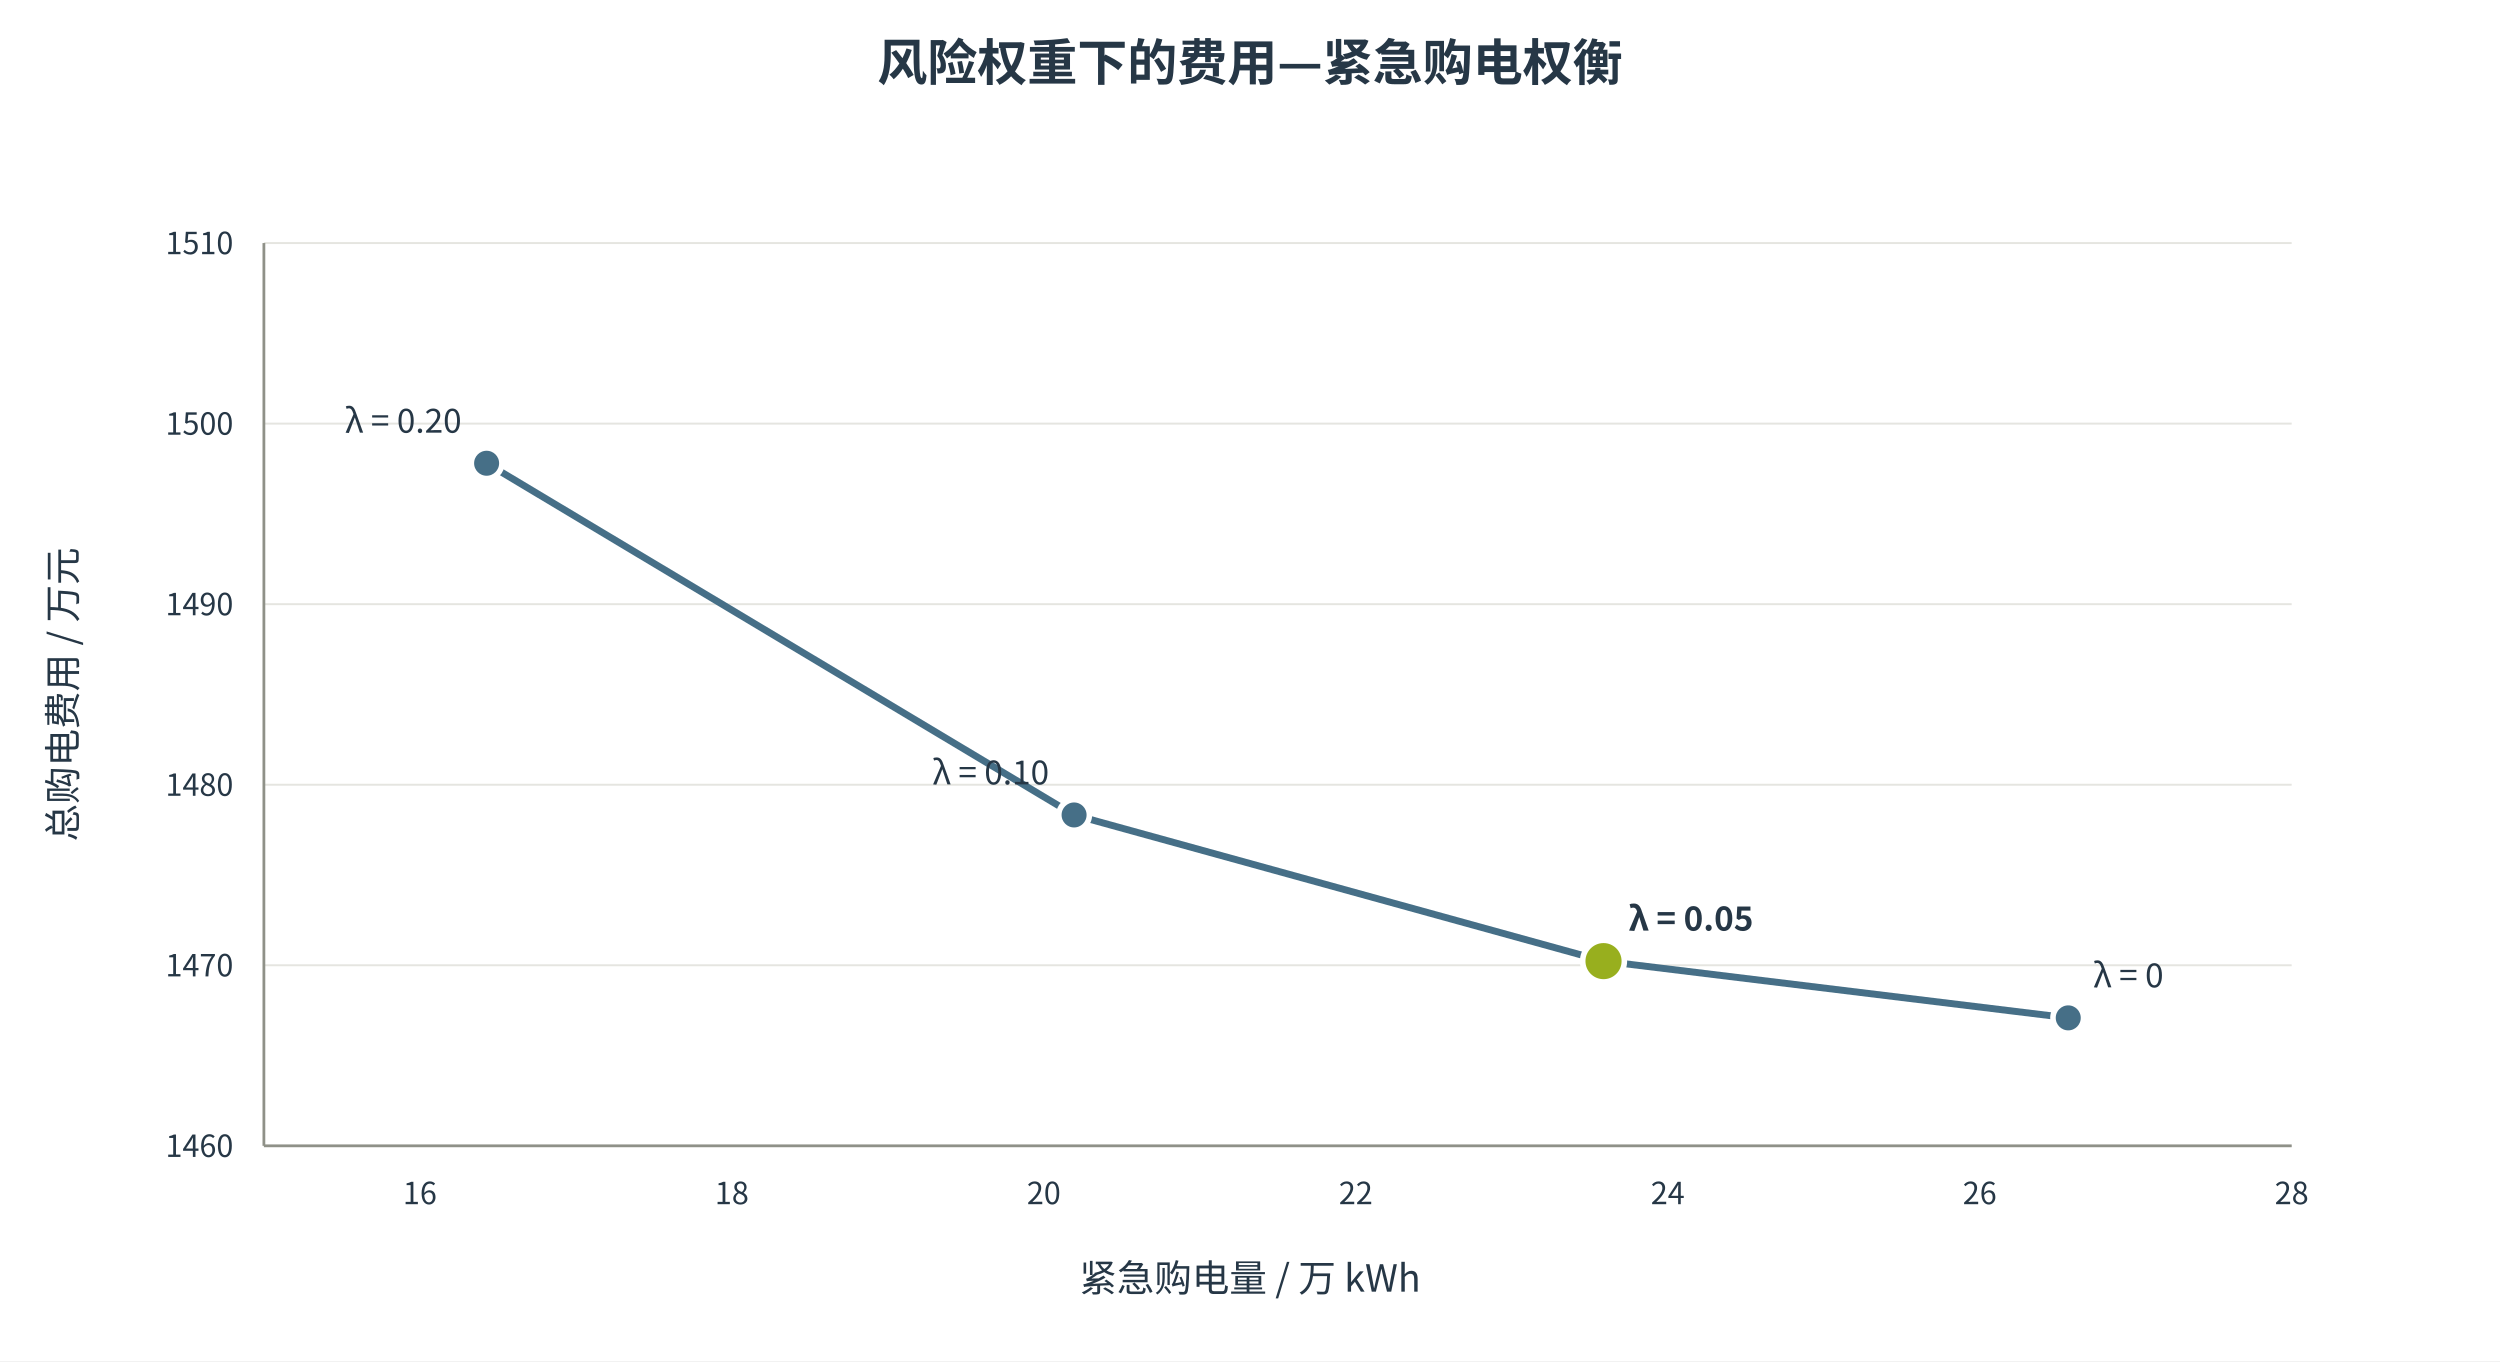
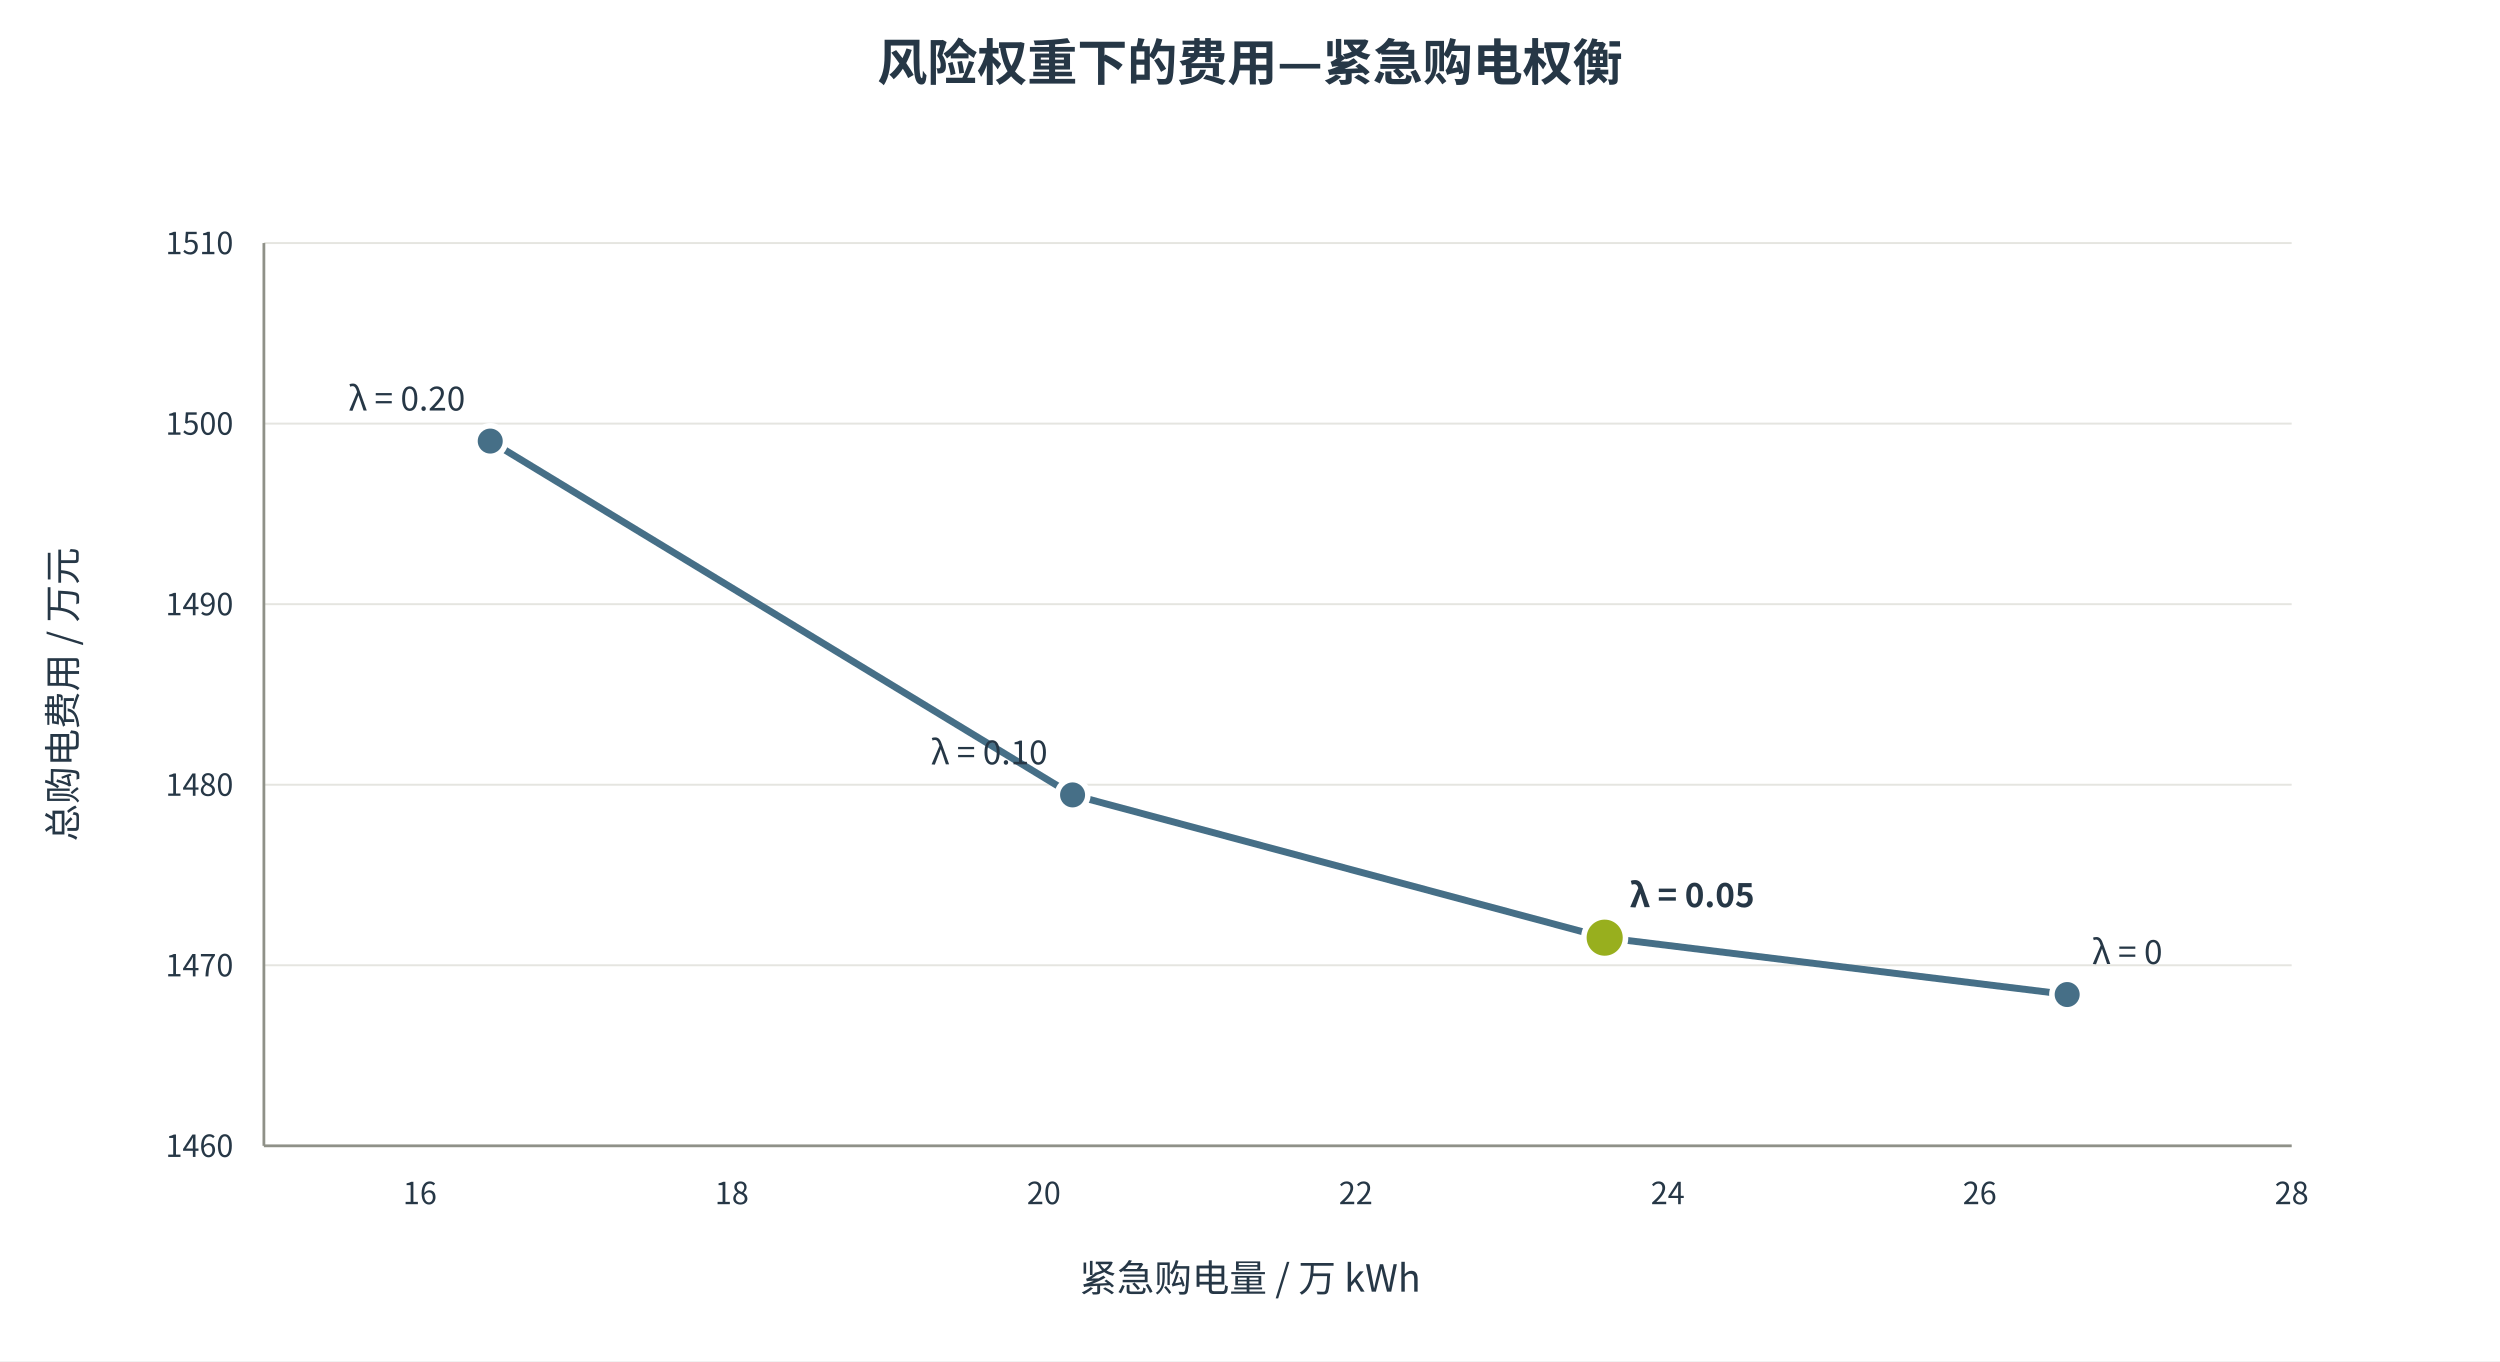
<svg xmlns="http://www.w3.org/2000/svg" width="1800" height="980" viewBox="0 0 1800 980">
  <rect width="100%" height="100%" fill="#FFFFFF" />
  <style>text{font-family:'Microsoft YaHei','Noto Sans CJK SC',sans-serif;fill:#263746}.tick{font-size:22px}.label{font-size:27px}.axis{stroke:#8F9188;stroke-width:2}.grid{stroke:#CFCFC7;stroke-width:1.4;opacity:.55}</style>
  <text x="900" y="58" text-anchor="middle" font-size="36" font-weight="600">风险权重下的费用—紧急购电权衡</text>
  <line x1="190" y1="825" x2="1650" y2="825" class="grid" />
  <text x="168" y="833" text-anchor="end" class="tick">1460</text>
  <line x1="190" y1="695" x2="1650" y2="695" class="grid" />
  <text x="168" y="703" text-anchor="end" class="tick">1470</text>
  <line x1="190" y1="565" x2="1650" y2="565" class="grid" />
  <text x="168" y="573" text-anchor="end" class="tick">1480</text>
  <line x1="190" y1="435" x2="1650" y2="435" class="grid" />
  <text x="168" y="443" text-anchor="end" class="tick">1490</text>
  <line x1="190" y1="305" x2="1650" y2="305" class="grid" />
  <text x="168" y="313" text-anchor="end" class="tick">1500</text>
  <line x1="190" y1="175" x2="1650" y2="175" class="grid" />
  <text x="168" y="183" text-anchor="end" class="tick">1510</text>
  <text x="302.308" y="867" text-anchor="middle" class="tick">16</text>
  <text x="526.923" y="867" text-anchor="middle" class="tick">18</text>
  <text x="751.538" y="867" text-anchor="middle" class="tick">20</text>
  <text x="976.154" y="867" text-anchor="middle" class="tick">22</text>
  <text x="1200.769" y="867" text-anchor="middle" class="tick">24</text>
  <text x="1425.385" y="867" text-anchor="middle" class="tick">26</text>
  <text x="1650" y="867" text-anchor="middle" class="tick">28</text>
  <line x1="190" y1="825" x2="1650" y2="825" class="axis" />
  <line x1="190" y1="175" x2="190" y2="825" class="axis" />
-   <path d="M 1489.138 732.868 L 1154.535 692.01 L 773.345 586.771 L 350.359 333.54" fill="none" stroke="#466F87" stroke-width="5" />
-   <circle cx="1489.138" cy="732.868" r="11" fill="#466F87" stroke="white" stroke-width="4" />
-   <text x="1507.138" y="710.868" text-anchor="start" font-size="24" font-weight="400">λ = 0</text>
-   <circle cx="1154.535" cy="692.01" r="15" fill="#98AF1E" stroke="white" stroke-width="4" />
-   <text x="1172.535" y="670.01" text-anchor="start" font-size="24" font-weight="600">λ = 0.05</text>
-   <circle cx="773.345" cy="586.771" r="11" fill="#466F87" stroke="white" stroke-width="4" />
-   <text x="755.345" y="564.771" text-anchor="end" font-size="24" font-weight="400">λ = 0.10</text>
-   <circle cx="350.359" cy="333.54" r="11" fill="#466F87" stroke="white" stroke-width="4" />
-   <text x="332.359" y="311.54" text-anchor="end" font-size="24" font-weight="400">λ = 0.20</text>
+   <path d="M 1488.363 716.071 L 1155.368 675.122 L 772.25 572.333 L 352.97 317.575" fill="none" stroke="#466F87" stroke-width="5" />
+   <circle cx="1488.363" cy="716.071" r="11" fill="#466F87" stroke="white" stroke-width="4" />
+   <text x="1506.363" y="694.071" text-anchor="start" font-size="24" font-weight="400">λ = 0</text>
+   <circle cx="1155.368" cy="675.122" r="15" fill="#98AF1E" stroke="white" stroke-width="4" />
+   <text x="1173.368" y="653.122" text-anchor="start" font-size="24" font-weight="600">λ = 0.05</text>
+   <circle cx="772.25" cy="572.333" r="11" fill="#466F87" stroke="white" stroke-width="4" />
+   <text x="754.25" y="550.333" text-anchor="end" font-size="24" font-weight="400">λ = 0.10</text>
+   <circle cx="352.97" cy="317.575" r="11" fill="#466F87" stroke="white" stroke-width="4" />
+   <text x="334.97" y="295.575" text-anchor="end" font-size="24" font-weight="400">λ = 0.20</text>
  <text x="900" y="930" text-anchor="middle" class="label">紧急购电量 / 万 kWh</text>
  <text x="55" y="500" text-anchor="middle" class="label" transform="rotate(-90 55 500)">总购电费用 / 万元</text>
</svg>
